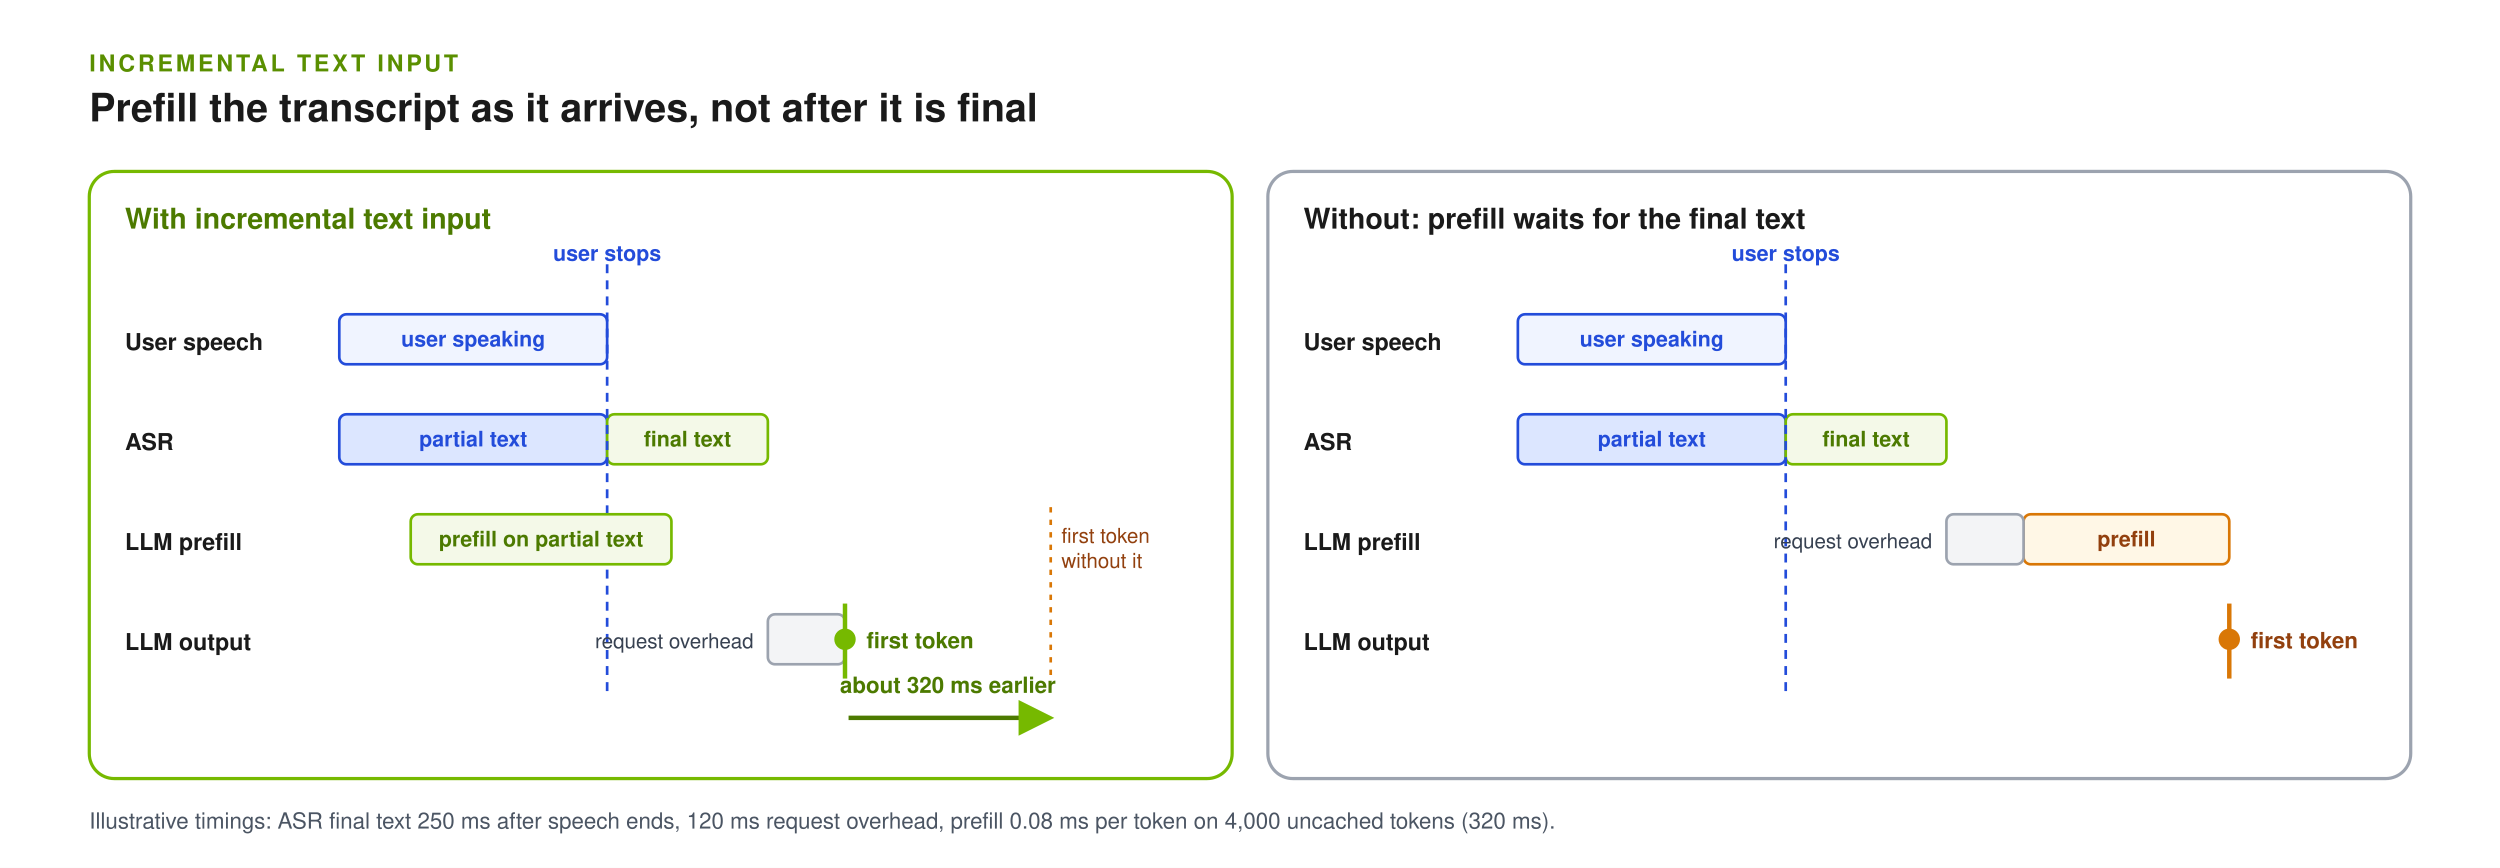
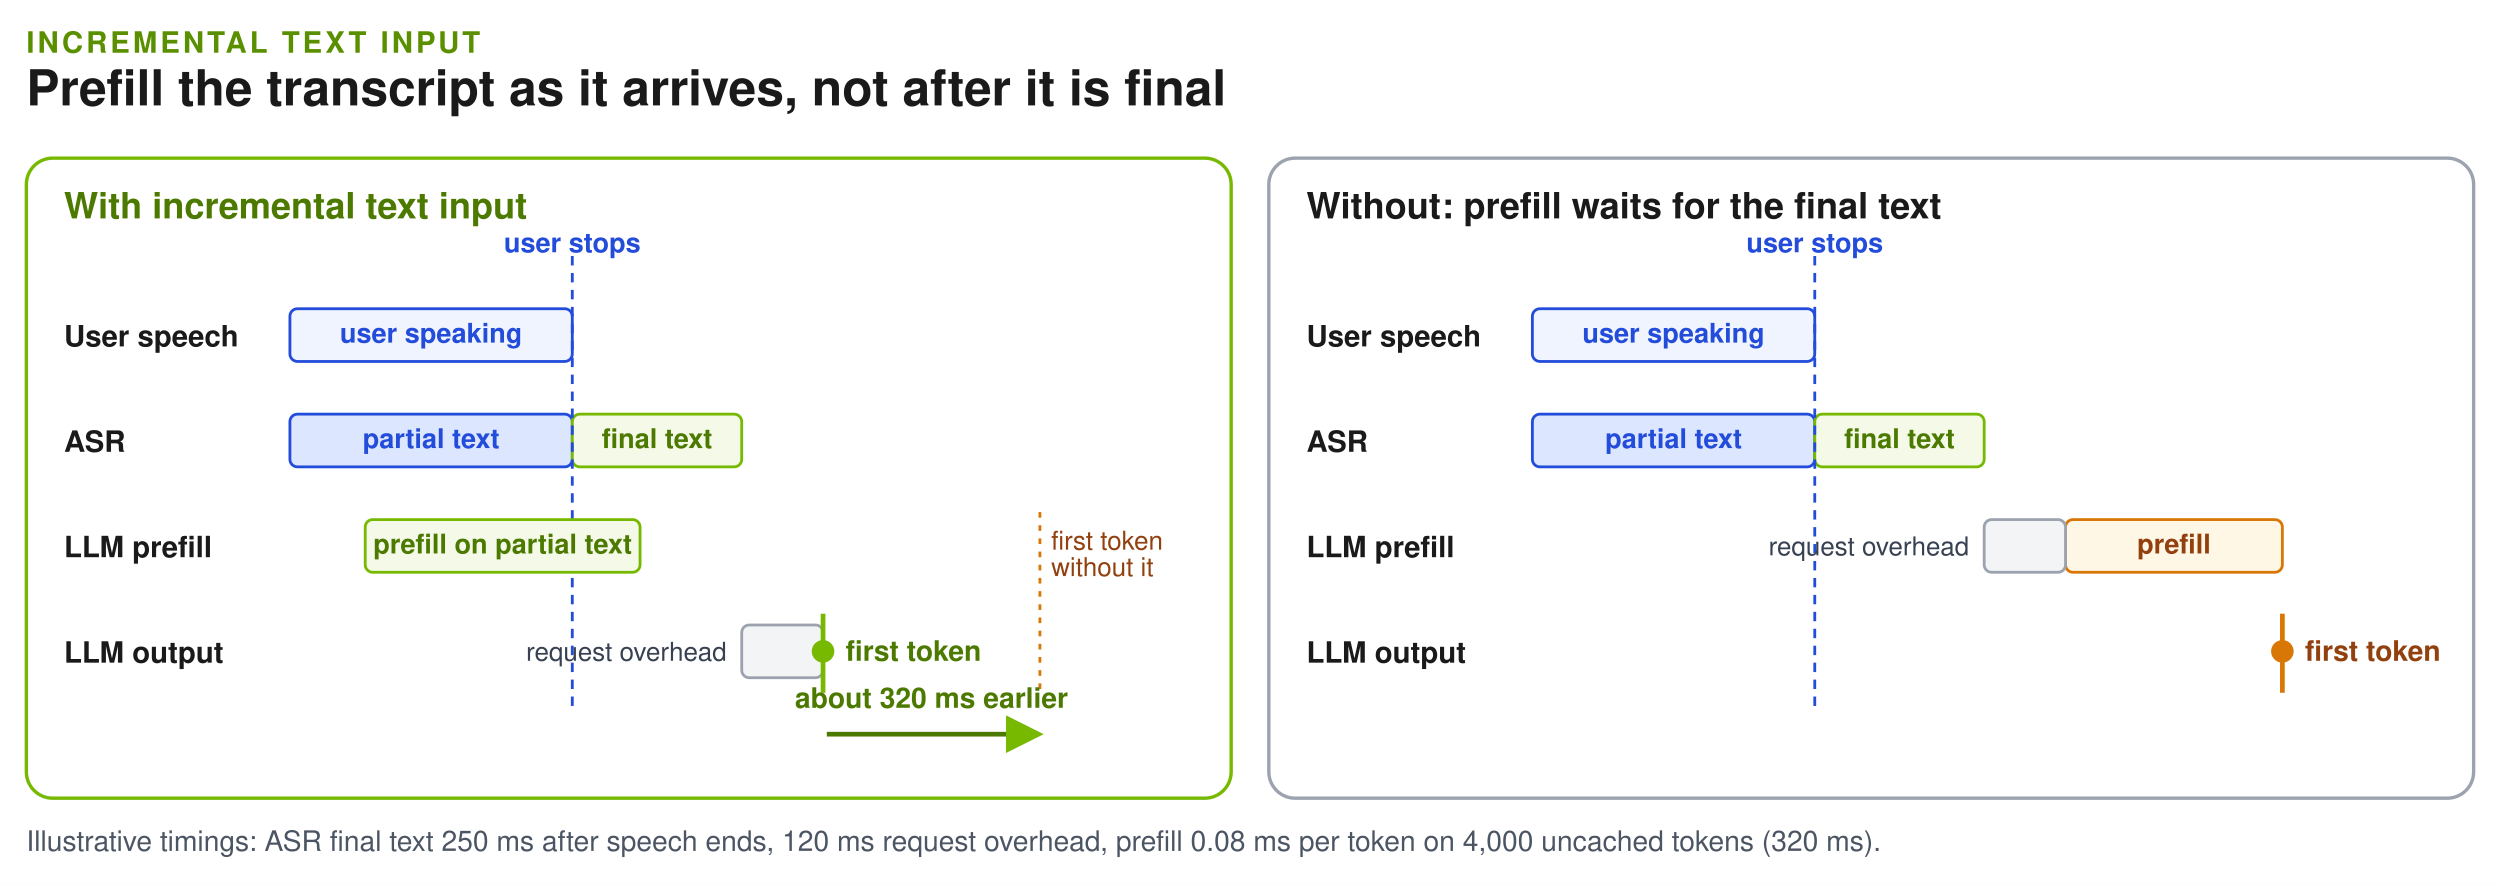
- <svg xmlns="http://www.w3.org/2000/svg" width="1400" height="486" viewBox="0 0 1400 486" role="img" aria-labelledby="title desc" font-family="Helvetica, Arial, sans-serif">
+ <svg xmlns="http://www.w3.org/2000/svg" width="1328" height="470" viewBox="36 12 1328 470" role="img" aria-labelledby="title desc" font-family="Helvetica, Arial, sans-serif">
  <defs>
    <marker id="arrow" viewBox="0 0 10 10" refX="8" refY="5" markerWidth="8" markerHeight="8" orient="auto">
      <path d="M0,0 L10,5 L0,10 z" fill="#234CDA" />
    </marker>
    <marker id="arrow-green" viewBox="0 0 10 10" refX="8" refY="5" markerWidth="8" markerHeight="8" orient="auto">
      <path d="M0,0 L10,5 L0,10 z" fill="#76B900" />
    </marker>
    <marker id="arrow-gray" viewBox="0 0 10 10" refX="8" refY="5" markerWidth="8" markerHeight="8" orient="auto">
      <path d="M0,0 L10,5 L0,10 z" fill="#9CA3AF" />
    </marker>
    <marker id="arrow-amber" viewBox="0 0 10 10" refX="8" refY="5" markerWidth="8" markerHeight="8" orient="auto">
      <path d="M0,0 L10,5 L0,10 z" fill="#D97706" />
    </marker>
    <marker id="arrow-green-start" viewBox="0 0 10 10" refX="8" refY="5" markerWidth="8" markerHeight="8" orient="auto-start-reverse">
      <path d="M0,0 L10,5 L0,10 z" fill="#76B900" />
    </marker>
  </defs>
-   <rect width="1400" height="486" fill="#FFFFFF" />
-   <text x="50" y="40" font-size="13" font-weight="700" letter-spacing="1.6" fill="#5A8F00">INCREMENTAL TEXT INPUT</text>
-   <text x="50" y="68" font-size="22" font-weight="700" fill="#1A1A1A">Prefill the transcript as it arrives, not after it is final</text>
+   <rect x="36" y="12" width="1328" height="470" fill="#FFFFFF" />
+   <text x="50" y="40" font-size="15.6" font-weight="700" letter-spacing="1.6" fill="#5A8F00">INCREMENTAL TEXT INPUT</text>
+   <text x="50" y="68" font-size="26.4" font-weight="700" fill="#1A1A1A">Prefill the transcript as it arrives, not after it is final</text>
  <rect x="50" y="96" width="640" height="340" rx="14" fill="#FFFFFF" stroke="#76B900" stroke-width="1.8" />
-   <text x="70" y="128" font-size="16" font-weight="700" fill="#4C7A00">With incremental text input</text>
-   <text x="70" y="196" font-size="13" font-weight="700" fill="#1A1A1A">User speech</text>
-   <text x="70" y="252" font-size="13" font-weight="700" fill="#1A1A1A">ASR</text>
-   <text x="70" y="308" font-size="13" font-weight="700" fill="#1A1A1A">LLM prefill</text>
-   <text x="70" y="364" font-size="13" font-weight="700" fill="#1A1A1A">LLM output</text>
+   <text x="70" y="128" font-size="19.2" font-weight="700" fill="#4C7A00">With incremental text input</text>
+   <text x="70" y="196" font-size="15.6" font-weight="700" fill="#1A1A1A">User speech</text>
+   <text x="70" y="252" font-size="15.6" font-weight="700" fill="#1A1A1A">ASR</text>
+   <text x="70" y="308" font-size="15.6" font-weight="700" fill="#1A1A1A">LLM prefill</text>
+   <text x="70" y="364" font-size="15.6" font-weight="700" fill="#1A1A1A">LLM output</text>
  <rect x="190" y="176" width="150" height="28" rx="4" fill="#F0F4FF" stroke="#234CDA" stroke-width="1.5" />
-   <text x="265.0" y="194.0" font-size="12" font-weight="700" fill="#234CDA" text-anchor="middle">user speaking</text>
+   <text x="265.0" y="194.0" font-size="14.4" font-weight="700" fill="#234CDA" text-anchor="middle">user speaking</text>
  <rect x="190" y="232" width="150" height="28" rx="4" fill="#DCE6FF" stroke="#234CDA" stroke-width="1.5" />
-   <text x="265.0" y="250.0" font-size="12" font-weight="700" fill="#234CDA" text-anchor="middle">partial text</text>
+   <text x="265.0" y="250.0" font-size="14.4" font-weight="700" fill="#234CDA" text-anchor="middle">partial text</text>
  <rect x="340" y="232" width="90.0" height="28" rx="4" fill="#F4F9E8" stroke="#76B900" stroke-width="1.5" />
-   <text x="385.0" y="250.0" font-size="12" font-weight="700" fill="#4C7A00" text-anchor="middle">final text</text>
+   <text x="385.0" y="250.0" font-size="14.4" font-weight="700" fill="#4C7A00" text-anchor="middle">final text</text>
  <line x1="340" y1="148" x2="340" y2="388" stroke="#234CDA" stroke-width="1.5" stroke-dasharray="5 4" />
-   <text x="340" y="146" font-size="12" font-weight="700" fill="#234CDA" text-anchor="middle">user stops</text>
+   <text x="340" y="146" font-size="14.4" font-weight="700" fill="#234CDA" text-anchor="middle">user stops</text>
  <rect x="230" y="288" width="146.0" height="28" rx="4" fill="#F4F9E8" stroke="#76B900" stroke-width="1.5" />
-   <text x="303.0" y="306.0" font-size="12" font-weight="700" fill="#4C7A00" text-anchor="middle">prefill on partial text</text>
+   <text x="303.0" y="306.0" font-size="14.4" font-weight="700" fill="#4C7A00" text-anchor="middle">prefill on partial text</text>
  <rect x="430.0" y="344" width="43.2" height="28" rx="4" fill="#F3F4F6" stroke="#9CA3AF" stroke-width="1.5" />
-   <text x="422.0" y="363" font-size="11.5" fill="#374151" text-anchor="end">request overhead</text>
+   <text x="422.0" y="363" font-size="13.8" fill="#374151" text-anchor="end">request overhead</text>
  <line x1="473.2" y1="338" x2="473.2" y2="380" stroke="#76B900" stroke-width="2.5" />
  <circle cx="473.2" cy="358" r="6" fill="#76B900" />
-   <text x="485.2" y="363" font-size="12.5" font-weight="700" fill="#4C7A00">first token</text>
+   <text x="485.2" y="363" font-size="15.0" font-weight="700" fill="#4C7A00">first token</text>
  <rect x="710" y="96" width="640" height="340" rx="14" fill="#FFFFFF" stroke="#9CA3AF" stroke-width="1.8" />
-   <text x="730" y="128" font-size="16" font-weight="700" fill="#1A1A1A">Without: prefill waits for the final text</text>
-   <text x="730" y="196" font-size="13" font-weight="700" fill="#1A1A1A">User speech</text>
-   <text x="730" y="252" font-size="13" font-weight="700" fill="#1A1A1A">ASR</text>
-   <text x="730" y="308" font-size="13" font-weight="700" fill="#1A1A1A">LLM prefill</text>
-   <text x="730" y="364" font-size="13" font-weight="700" fill="#1A1A1A">LLM output</text>
+   <text x="730" y="128" font-size="19.2" font-weight="700" fill="#1A1A1A">Without: prefill waits for the final text</text>
+   <text x="730" y="196" font-size="15.6" font-weight="700" fill="#1A1A1A">User speech</text>
+   <text x="730" y="252" font-size="15.6" font-weight="700" fill="#1A1A1A">ASR</text>
+   <text x="730" y="308" font-size="15.6" font-weight="700" fill="#1A1A1A">LLM prefill</text>
+   <text x="730" y="364" font-size="15.6" font-weight="700" fill="#1A1A1A">LLM output</text>
  <rect x="850" y="176" width="150" height="28" rx="4" fill="#F0F4FF" stroke="#234CDA" stroke-width="1.5" />
-   <text x="925.0" y="194.0" font-size="12" font-weight="700" fill="#234CDA" text-anchor="middle">user speaking</text>
+   <text x="925.0" y="194.0" font-size="14.4" font-weight="700" fill="#234CDA" text-anchor="middle">user speaking</text>
  <rect x="850" y="232" width="150" height="28" rx="4" fill="#DCE6FF" stroke="#234CDA" stroke-width="1.5" />
-   <text x="925.0" y="250.0" font-size="12" font-weight="700" fill="#234CDA" text-anchor="middle">partial text</text>
+   <text x="925.0" y="250.0" font-size="14.4" font-weight="700" fill="#234CDA" text-anchor="middle">partial text</text>
  <rect x="1000" y="232" width="90.0" height="28" rx="4" fill="#F4F9E8" stroke="#76B900" stroke-width="1.5" />
-   <text x="1045.0" y="250.0" font-size="12" font-weight="700" fill="#4C7A00" text-anchor="middle">final text</text>
+   <text x="1045.0" y="250.0" font-size="14.4" font-weight="700" fill="#4C7A00" text-anchor="middle">final text</text>
  <line x1="1000" y1="148" x2="1000" y2="388" stroke="#234CDA" stroke-width="1.5" stroke-dasharray="5 4" />
-   <text x="1000" y="146" font-size="12" font-weight="700" fill="#234CDA" text-anchor="middle">user stops</text>
+   <text x="1000" y="146" font-size="14.4" font-weight="700" fill="#234CDA" text-anchor="middle">user stops</text>
  <rect x="1133.2" y="288" width="115.2" height="28" rx="4" fill="#FFF7E6" stroke="#D97706" stroke-width="1.5" />
-   <text x="1190.8" y="306.0" font-size="12" font-weight="700" fill="#92400E" text-anchor="middle">prefill</text>
+   <text x="1190.8" y="306.0" font-size="14.4" font-weight="700" fill="#92400E" text-anchor="middle">prefill</text>
  <rect x="1090.0" y="288" width="43.2" height="28" rx="4" fill="#F3F4F6" stroke="#9CA3AF" stroke-width="1.5" />
-   <text x="1082.0" y="307" font-size="11.5" fill="#374151" text-anchor="end">request overhead</text>
+   <text x="1082.0" y="307" font-size="13.8" fill="#374151" text-anchor="end">request overhead</text>
  <line x1="1248.4" y1="338" x2="1248.4" y2="380" stroke="#D97706" stroke-width="2.5" />
  <circle cx="1248.4" cy="358" r="6" fill="#D97706" />
-   <text x="1260.4" y="363" font-size="12.5" font-weight="700" fill="#92400E">first token</text>
+   <text x="1260.4" y="363" font-size="15.0" font-weight="700" fill="#92400E">first token</text>
  <line x1="588.4" y1="284" x2="588.4" y2="380" stroke="#D97706" stroke-width="1.5" stroke-dasharray="3 4" />
-   <text x="594.4" y="304" font-size="11.5" fill="#92400E">first token</text>
-   <text x="594.4" y="318" font-size="11.5" fill="#92400E">without it</text>
+   <text x="594.4" y="304" font-size="13.8" fill="#92400E">first token</text>
+   <text x="594.4" y="318" font-size="13.8" fill="#92400E">without it</text>
  <line x1="475.2" y1="402" x2="586.4" y2="402" stroke="#4C7A00" stroke-width="2.5" marker-end="url(#arrow-green)" />
-   <text x="530.8" y="388" font-size="12.5" font-weight="700" fill="#4C7A00" text-anchor="middle">about 320 ms earlier</text>
-   <text x="50" y="464" font-size="12.5" fill="#4B5563">Illustrative timings: ASR final text 250 ms after speech ends, 120 ms request overhead, prefill 0.08 ms per token on 4,000 uncached tokens (320 ms).</text>
+   <text x="530.8" y="388" font-size="15.0" font-weight="700" fill="#4C7A00" text-anchor="middle">about 320 ms earlier</text>
+   <text x="50" y="464" font-size="15.0" fill="#4B5563">Illustrative timings: ASR final text 250 ms after speech ends, 120 ms request overhead, prefill 0.08 ms per token on 4,000 uncached tokens (320 ms).</text>
</svg>
